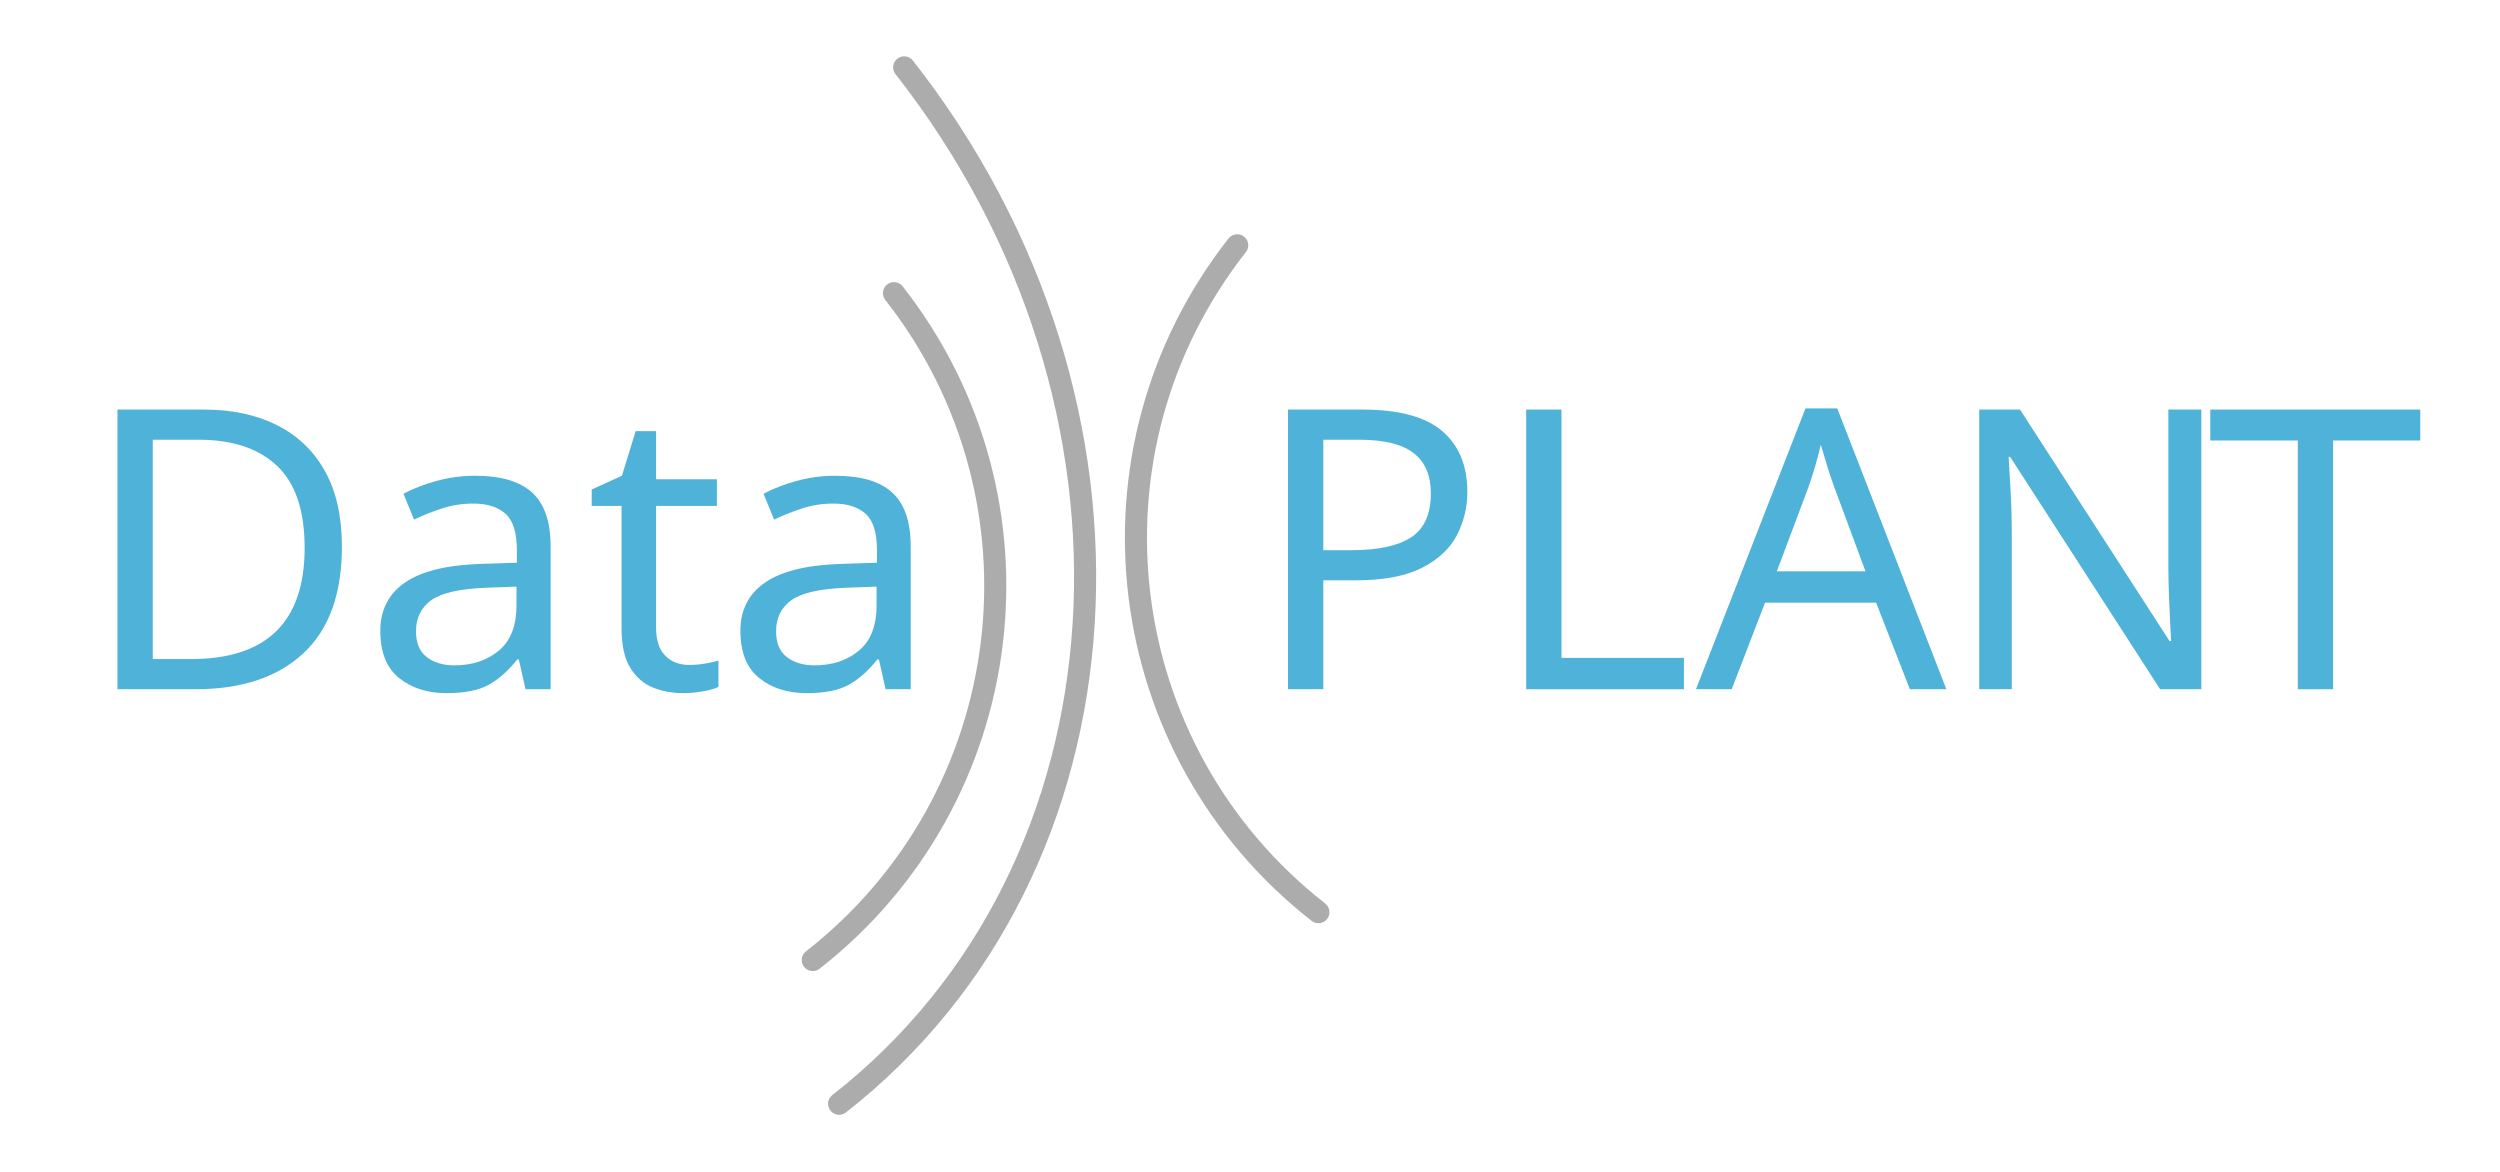
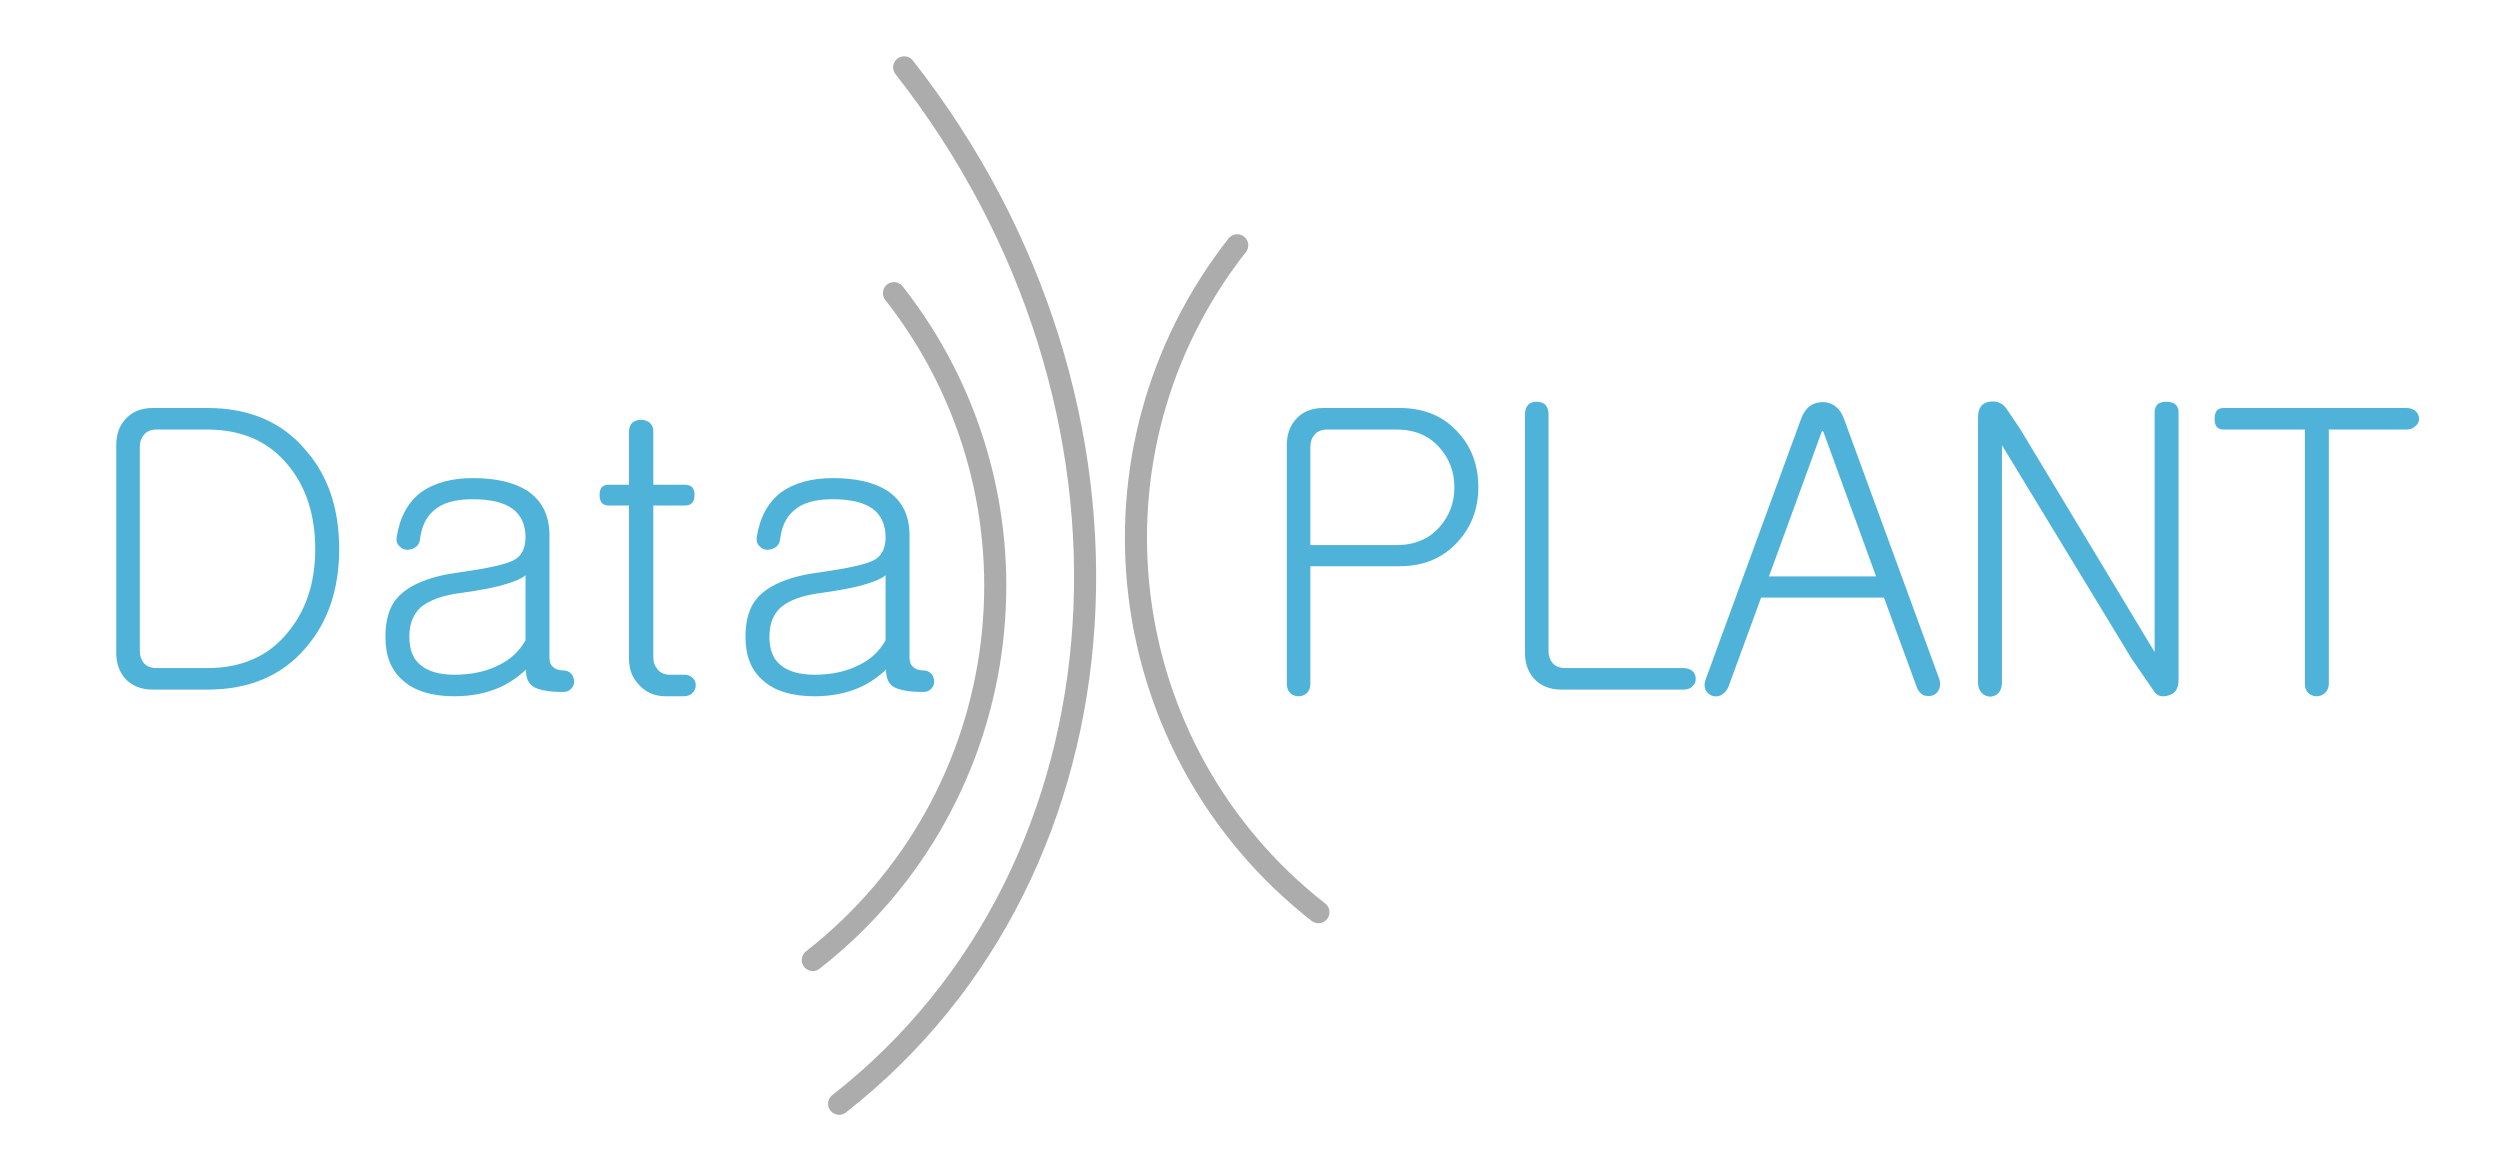
<svg xmlns="http://www.w3.org/2000/svg" width="100%" height="100%" viewBox="0 0 1600 750" version="1.1" xml:space="preserve" style="fill-rule:evenodd;clip-rule:evenodd;stroke-linecap:round;stroke-miterlimit:8;">
  <g transform="matrix(1,0,0,1,-454.157,-70.7805)">
    <g transform="matrix(0.752763,0,0,0.752763,316.145,-874.595)">
      <g transform="matrix(0.989825,0,0,1.04933,-59.7731,-43.4228)">
        <rect x="245.613" y="1238.21" width="2146.14" height="949.297" style="fill:none;" />
      </g>
      <g transform="matrix(0.500232,0,0,0.499284,250.823,1841.86)">
-         <text x="0px" y="0px" style="font-family:'Gulim', sans-serif;font-size:667px;fill:rgb(79,179,217);">D</text>
-         <text x="480.786px" y="0px" style="font-family:'Gulim', sans-serif;font-size:667px;fill:rgb(79,179,217);">a</text>
-         <text x="860.122px" y="0px" style="font-family:'Gulim', sans-serif;font-size:667px;fill:rgb(79,179,217);">t</text>
-         <text x="1092.79px" y="0px" style="font-family:'Gulim', sans-serif;font-size:667px;fill:rgb(79,179,217);">a</text>
-         <text x="1989.5px" y="0px" style="font-family:'Gulim', sans-serif;font-size:667px;fill:rgb(79,179,217);">P</text>
-         <text x="2394.3px" y="0px" style="font-family:'Gulim', sans-serif;font-size:667px;fill:rgb(79,179,217);">L</text>
-         <text x="2747.61px" y="0px" style="font-family:'Gulim', sans-serif;font-size:667px;fill:rgb(79,179,217);">A</text>
-         <text x="3164.28px" y="0px" style="font-family:'Gulim', sans-serif;font-size:667px;fill:rgb(79,179,217);">N</text>
-         <text x="3615.08px" y="0px" style="font-family:'Gulim', sans-serif;font-size:667px;fill:rgb(79,179,217);">T</text>
+         <g transform="matrix(667,0,0,667,0,0)">
+           <path d="M0.187,-0.718C0.157,-0.718 0.133,-0.708 0.116,-0.688C0.101,-0.671 0.094,-0.649 0.094,-0.623L0.094,-0.093C0.094,-0.067 0.101,-0.046 0.116,-0.028C0.133,-0.009 0.157,0.001 0.187,0.001L0.326,0.001C0.433,0.001 0.517,-0.035 0.577,-0.106C0.634,-0.172 0.662,-0.256 0.662,-0.358C0.662,-0.461 0.634,-0.545 0.577,-0.61C0.517,-0.682 0.433,-0.718 0.326,-0.718L0.187,-0.718ZM0.197,-0.054C0.183,-0.054 0.172,-0.058 0.164,-0.067C0.158,-0.075 0.154,-0.085 0.154,-0.097L0.154,-0.619C0.154,-0.632 0.158,-0.642 0.164,-0.649C0.172,-0.659 0.183,-0.663 0.197,-0.663L0.326,-0.663C0.413,-0.663 0.482,-0.633 0.531,-0.573C0.577,-0.518 0.601,-0.446 0.601,-0.358C0.601,-0.271 0.577,-0.2 0.531,-0.145C0.482,-0.084 0.413,-0.054 0.326,-0.054L0.197,-0.054Z" style="fill:rgb(79,179,217);fill-rule:nonzero;" />
+         </g>
+         <g transform="matrix(667,0,0,667,480.786,0)">
+           <path d="M0.416,-0.125C0.401,-0.098 0.379,-0.077 0.351,-0.063C0.319,-0.046 0.28,-0.037 0.235,-0.037C0.196,-0.037 0.166,-0.046 0.147,-0.063C0.129,-0.078 0.12,-0.102 0.12,-0.134C0.12,-0.167 0.13,-0.192 0.149,-0.209C0.17,-0.227 0.204,-0.24 0.253,-0.246C0.302,-0.253 0.34,-0.26 0.368,-0.269C0.391,-0.276 0.407,-0.283 0.416,-0.291L0.416,-0.125ZM0.282,-0.539C0.228,-0.539 0.184,-0.527 0.15,-0.503C0.117,-0.478 0.096,-0.44 0.088,-0.39C0.086,-0.38 0.088,-0.372 0.094,-0.366C0.099,-0.36 0.105,-0.357 0.113,-0.356C0.122,-0.356 0.129,-0.358 0.135,-0.362C0.142,-0.367 0.146,-0.373 0.147,-0.382C0.151,-0.414 0.162,-0.439 0.182,-0.456C0.204,-0.476 0.237,-0.485 0.281,-0.485C0.327,-0.485 0.361,-0.477 0.384,-0.46C0.405,-0.444 0.416,-0.42 0.416,-0.388C0.416,-0.36 0.406,-0.34 0.387,-0.33C0.367,-0.319 0.322,-0.309 0.252,-0.299C0.173,-0.289 0.119,-0.267 0.089,-0.233C0.069,-0.21 0.059,-0.177 0.059,-0.134C0.059,-0.086 0.073,-0.049 0.103,-0.023C0.132,0.004 0.177,0.018 0.235,0.018C0.278,0.018 0.317,0.01 0.351,-0.005C0.375,-0.016 0.397,-0.031 0.417,-0.05C0.417,-0.03 0.423,-0.015 0.435,-0.007C0.449,0.002 0.475,0.007 0.512,0.007C0.521,0.007 0.528,0.004 0.533,-0.002C0.538,-0.007 0.54,-0.013 0.54,-0.021C0.539,-0.028 0.537,-0.035 0.532,-0.04C0.527,-0.045 0.521,-0.048 0.513,-0.048C0.501,-0.048 0.492,-0.051 0.485,-0.058C0.479,-0.063 0.477,-0.072 0.477,-0.083L0.477,-0.393C0.477,-0.444 0.458,-0.482 0.42,-0.507C0.387,-0.528 0.341,-0.539 0.282,-0.539Z" style="fill:rgb(79,179,217);fill-rule:nonzero;" />
+         </g>
+         <g transform="matrix(667,0,0,667,860.122,0)">
+           <path d="M0.111,-0.658L0.111,-0.522L0.059,-0.522C0.044,-0.522 0.036,-0.514 0.036,-0.496C0.036,-0.478 0.044,-0.469 0.059,-0.469L0.111,-0.469L0.111,-0.077C0.111,-0.052 0.119,-0.03 0.135,-0.013C0.152,0.007 0.175,0.018 0.205,0.018L0.251,0.018C0.26,0.018 0.268,0.015 0.273,0.009C0.279,0.004 0.281,-0.003 0.281,-0.01C0.281,-0.018 0.279,-0.024 0.273,-0.029C0.268,-0.035 0.26,-0.037 0.251,-0.037L0.216,-0.037C0.201,-0.037 0.19,-0.042 0.183,-0.052C0.176,-0.06 0.173,-0.069 0.173,-0.081L0.173,-0.469L0.253,-0.469C0.27,-0.469 0.278,-0.478 0.278,-0.496C0.278,-0.514 0.27,-0.522 0.253,-0.522L0.173,-0.522L0.173,-0.658C0.173,-0.668 0.17,-0.675 0.163,-0.681C0.157,-0.685 0.15,-0.688 0.142,-0.688C0.133,-0.688 0.126,-0.685 0.12,-0.681C0.114,-0.675 0.111,-0.668 0.111,-0.658Z" style="fill:rgb(79,179,217);fill-rule:nonzero;" />
+         </g>
+         <g transform="matrix(667,0,0,667,1092.78,0)">
+           <path d="M0.416,-0.125C0.401,-0.098 0.379,-0.077 0.351,-0.063C0.319,-0.046 0.28,-0.037 0.235,-0.037C0.196,-0.037 0.166,-0.046 0.147,-0.063C0.129,-0.078 0.12,-0.102 0.12,-0.134C0.12,-0.167 0.13,-0.192 0.149,-0.209C0.17,-0.227 0.204,-0.24 0.253,-0.246C0.302,-0.253 0.34,-0.26 0.368,-0.269C0.391,-0.276 0.407,-0.283 0.416,-0.291L0.416,-0.125ZM0.282,-0.539C0.228,-0.539 0.184,-0.527 0.15,-0.503C0.117,-0.478 0.096,-0.44 0.088,-0.39C0.086,-0.38 0.088,-0.372 0.094,-0.366C0.099,-0.36 0.105,-0.357 0.113,-0.356C0.122,-0.356 0.129,-0.358 0.135,-0.362C0.142,-0.367 0.146,-0.373 0.147,-0.382C0.151,-0.414 0.162,-0.439 0.182,-0.456C0.204,-0.476 0.237,-0.485 0.281,-0.485C0.327,-0.485 0.361,-0.477 0.384,-0.46C0.405,-0.444 0.416,-0.42 0.416,-0.388C0.416,-0.36 0.406,-0.34 0.387,-0.33C0.367,-0.319 0.322,-0.309 0.252,-0.299C0.173,-0.289 0.119,-0.267 0.089,-0.233C0.069,-0.21 0.059,-0.177 0.059,-0.134C0.059,-0.086 0.073,-0.049 0.103,-0.023C0.132,0.004 0.177,0.018 0.235,0.018C0.278,0.018 0.317,0.01 0.351,-0.005C0.375,-0.016 0.397,-0.031 0.417,-0.05C0.417,-0.03 0.423,-0.015 0.435,-0.007C0.449,0.002 0.475,0.007 0.512,0.007C0.521,0.007 0.528,0.004 0.533,-0.002C0.538,-0.007 0.54,-0.013 0.54,-0.021C0.539,-0.028 0.537,-0.035 0.532,-0.04C0.527,-0.045 0.521,-0.048 0.513,-0.048C0.501,-0.048 0.492,-0.051 0.485,-0.058C0.479,-0.063 0.477,-0.072 0.477,-0.083L0.477,-0.393C0.477,-0.444 0.458,-0.482 0.42,-0.507C0.387,-0.528 0.341,-0.539 0.282,-0.539Z" style="fill:rgb(79,179,217);fill-rule:nonzero;" />
+         </g>
+         <g transform="matrix(667,0,0,667,1989.5,0)">
+           <path d="M0.381,-0.718L0.187,-0.718C0.157,-0.718 0.133,-0.708 0.116,-0.688C0.101,-0.671 0.094,-0.649 0.094,-0.623L0.094,-0.014C0.094,-0.004 0.097,0.004 0.103,0.01C0.108,0.015 0.116,0.018 0.124,0.018C0.132,0.018 0.139,0.015 0.145,0.01C0.151,0.004 0.154,-0.004 0.154,-0.014L0.154,-0.314L0.381,-0.314C0.444,-0.314 0.494,-0.336 0.531,-0.378C0.565,-0.416 0.582,-0.462 0.582,-0.516C0.582,-0.571 0.565,-0.618 0.531,-0.655C0.494,-0.697 0.444,-0.718 0.381,-0.718ZM0.373,-0.368L0.154,-0.368L0.154,-0.619C0.154,-0.632 0.158,-0.642 0.164,-0.649C0.172,-0.659 0.183,-0.663 0.197,-0.663L0.373,-0.663C0.419,-0.663 0.456,-0.648 0.483,-0.617C0.508,-0.589 0.521,-0.555 0.521,-0.515C0.521,-0.476 0.508,-0.442 0.483,-0.414C0.456,-0.383 0.419,-0.368 0.373,-0.368Z" style="fill:rgb(79,179,217);fill-rule:nonzero;" />
+         </g>
+         <g transform="matrix(667,0,0,667,2394.3,0)">
+           <path d="M0.094,-0.702L0.094,-0.093C0.094,-0.067 0.101,-0.046 0.116,-0.028C0.133,-0.009 0.157,0.001 0.187,0.001L0.498,0.001C0.508,0.001 0.516,-0.002 0.521,-0.008C0.527,-0.013 0.529,-0.019 0.529,-0.026C0.529,-0.034 0.527,-0.041 0.521,-0.046C0.516,-0.051 0.508,-0.054 0.498,-0.054L0.197,-0.054C0.183,-0.054 0.172,-0.058 0.164,-0.067C0.158,-0.075 0.154,-0.085 0.154,-0.097L0.154,-0.702C0.154,-0.713 0.151,-0.721 0.145,-0.727C0.139,-0.732 0.132,-0.734 0.124,-0.734C0.116,-0.734 0.108,-0.732 0.103,-0.727C0.097,-0.721 0.094,-0.713 0.094,-0.702Z" style="fill:rgb(79,179,217);fill-rule:nonzero;" />
+         </g>
+         <g transform="matrix(667,0,0,667,2747.61,0)">
+           <path d="M0.186,-0.288L0.321,-0.659L0.324,-0.659L0.459,-0.288L0.186,-0.288ZM0.267,-0.688L0.025,-0.026C0.021,-0.016 0.021,-0.007 0.024,0.001C0.028,0.009 0.034,0.014 0.042,0.017C0.05,0.019 0.057,0.019 0.064,0.015C0.073,0.01 0.079,0.003 0.083,-0.007L0.166,-0.234L0.479,-0.234L0.562,-0.007C0.565,0.003 0.571,0.01 0.579,0.015C0.587,0.018 0.595,0.018 0.603,0.016C0.61,0.013 0.616,0.008 0.619,0.001C0.623,-0.007 0.623,-0.017 0.62,-0.026L0.378,-0.688C0.373,-0.703 0.365,-0.715 0.354,-0.723C0.345,-0.73 0.334,-0.733 0.323,-0.733C0.311,-0.733 0.3,-0.73 0.29,-0.723C0.28,-0.715 0.272,-0.703 0.267,-0.688Z" style="fill:rgb(79,179,217);fill-rule:nonzero;" />
+         </g>
+         <g transform="matrix(667,0,0,667,3164.28,0)">
+           <path d="M0.094,-0.695L0.094,-0.017C0.094,-0.006 0.097,0.002 0.103,0.009C0.108,0.015 0.116,0.018 0.124,0.019C0.132,0.019 0.14,0.016 0.146,0.01C0.152,0.003 0.155,-0.006 0.155,-0.017L0.155,-0.623L0.486,-0.077L0.541,0.003C0.549,0.017 0.562,0.021 0.579,0.016C0.597,0.011 0.605,-0.002 0.605,-0.024L0.605,-0.708C0.605,-0.716 0.602,-0.723 0.596,-0.728C0.59,-0.732 0.583,-0.734 0.574,-0.734C0.566,-0.734 0.559,-0.732 0.553,-0.729C0.547,-0.723 0.544,-0.716 0.544,-0.708L0.544,-0.095L0.201,-0.665L0.168,-0.714C0.158,-0.73 0.143,-0.737 0.123,-0.734C0.104,-0.731 0.094,-0.718 0.094,-0.695Z" style="fill:rgb(79,179,217);fill-rule:nonzero;" />
+         </g>
+         <g transform="matrix(667,0,0,667,3615.08,0)">
+           <path d="M0.51,-0.718L0.044,-0.718C0.028,-0.718 0.021,-0.709 0.021,-0.69C0.021,-0.672 0.028,-0.663 0.044,-0.663L0.251,-0.663L0.251,-0.013C0.251,-0.004 0.254,0.004 0.26,0.01C0.266,0.015 0.273,0.018 0.281,0.018C0.289,0.018 0.296,0.015 0.302,0.01C0.308,0.004 0.312,-0.004 0.312,-0.013L0.312,-0.663L0.51,-0.663C0.52,-0.663 0.527,-0.666 0.533,-0.672C0.539,-0.677 0.542,-0.683 0.542,-0.69C0.542,-0.698 0.539,-0.705 0.533,-0.71C0.527,-0.715 0.52,-0.718 0.51,-0.718Z" style="fill:rgb(79,179,217);fill-rule:nonzero;" />
+         </g>
      </g>
      <g transform="matrix(0.0625289,0,0,0.0624105,50.3566,1303.58)">
        <path d="M14282,3229C16486,6043 15992,10110 13178,12314" style="fill:none;stroke:rgb(172,172,172);stroke-width:300.28px;" />
      </g>
      <g transform="matrix(0.0625289,0,0,0.0624105,50.3566,1303.58)">
        <path d="M18949,2577C16745,5390 17240,9458 20053,11662" style="fill:none;stroke:rgb(172,172,172);stroke-width:300.28px;" />
      </g>
      <g transform="matrix(1,0,0,1,50.3566,1303.58)">
        <rect x="200.593" y="0" width="1978.42" height="900.709" style="fill:none;" />
        <clipPath id="_clip1">
          <rect x="200.593" y="0" width="1978.42" height="900.709" />
        </clipPath>
        <g clip-path="url(#_clip1)">
          <g transform="matrix(0.0625289,0,0,0.0624105,0,0)">
            <path d="M14421,153C18020,4749 17624,11070 13536,14272" style="fill:none;stroke:rgb(172,172,172);stroke-width:300.28px;" />
          </g>
        </g>
      </g>
    </g>
  </g>
</svg>
